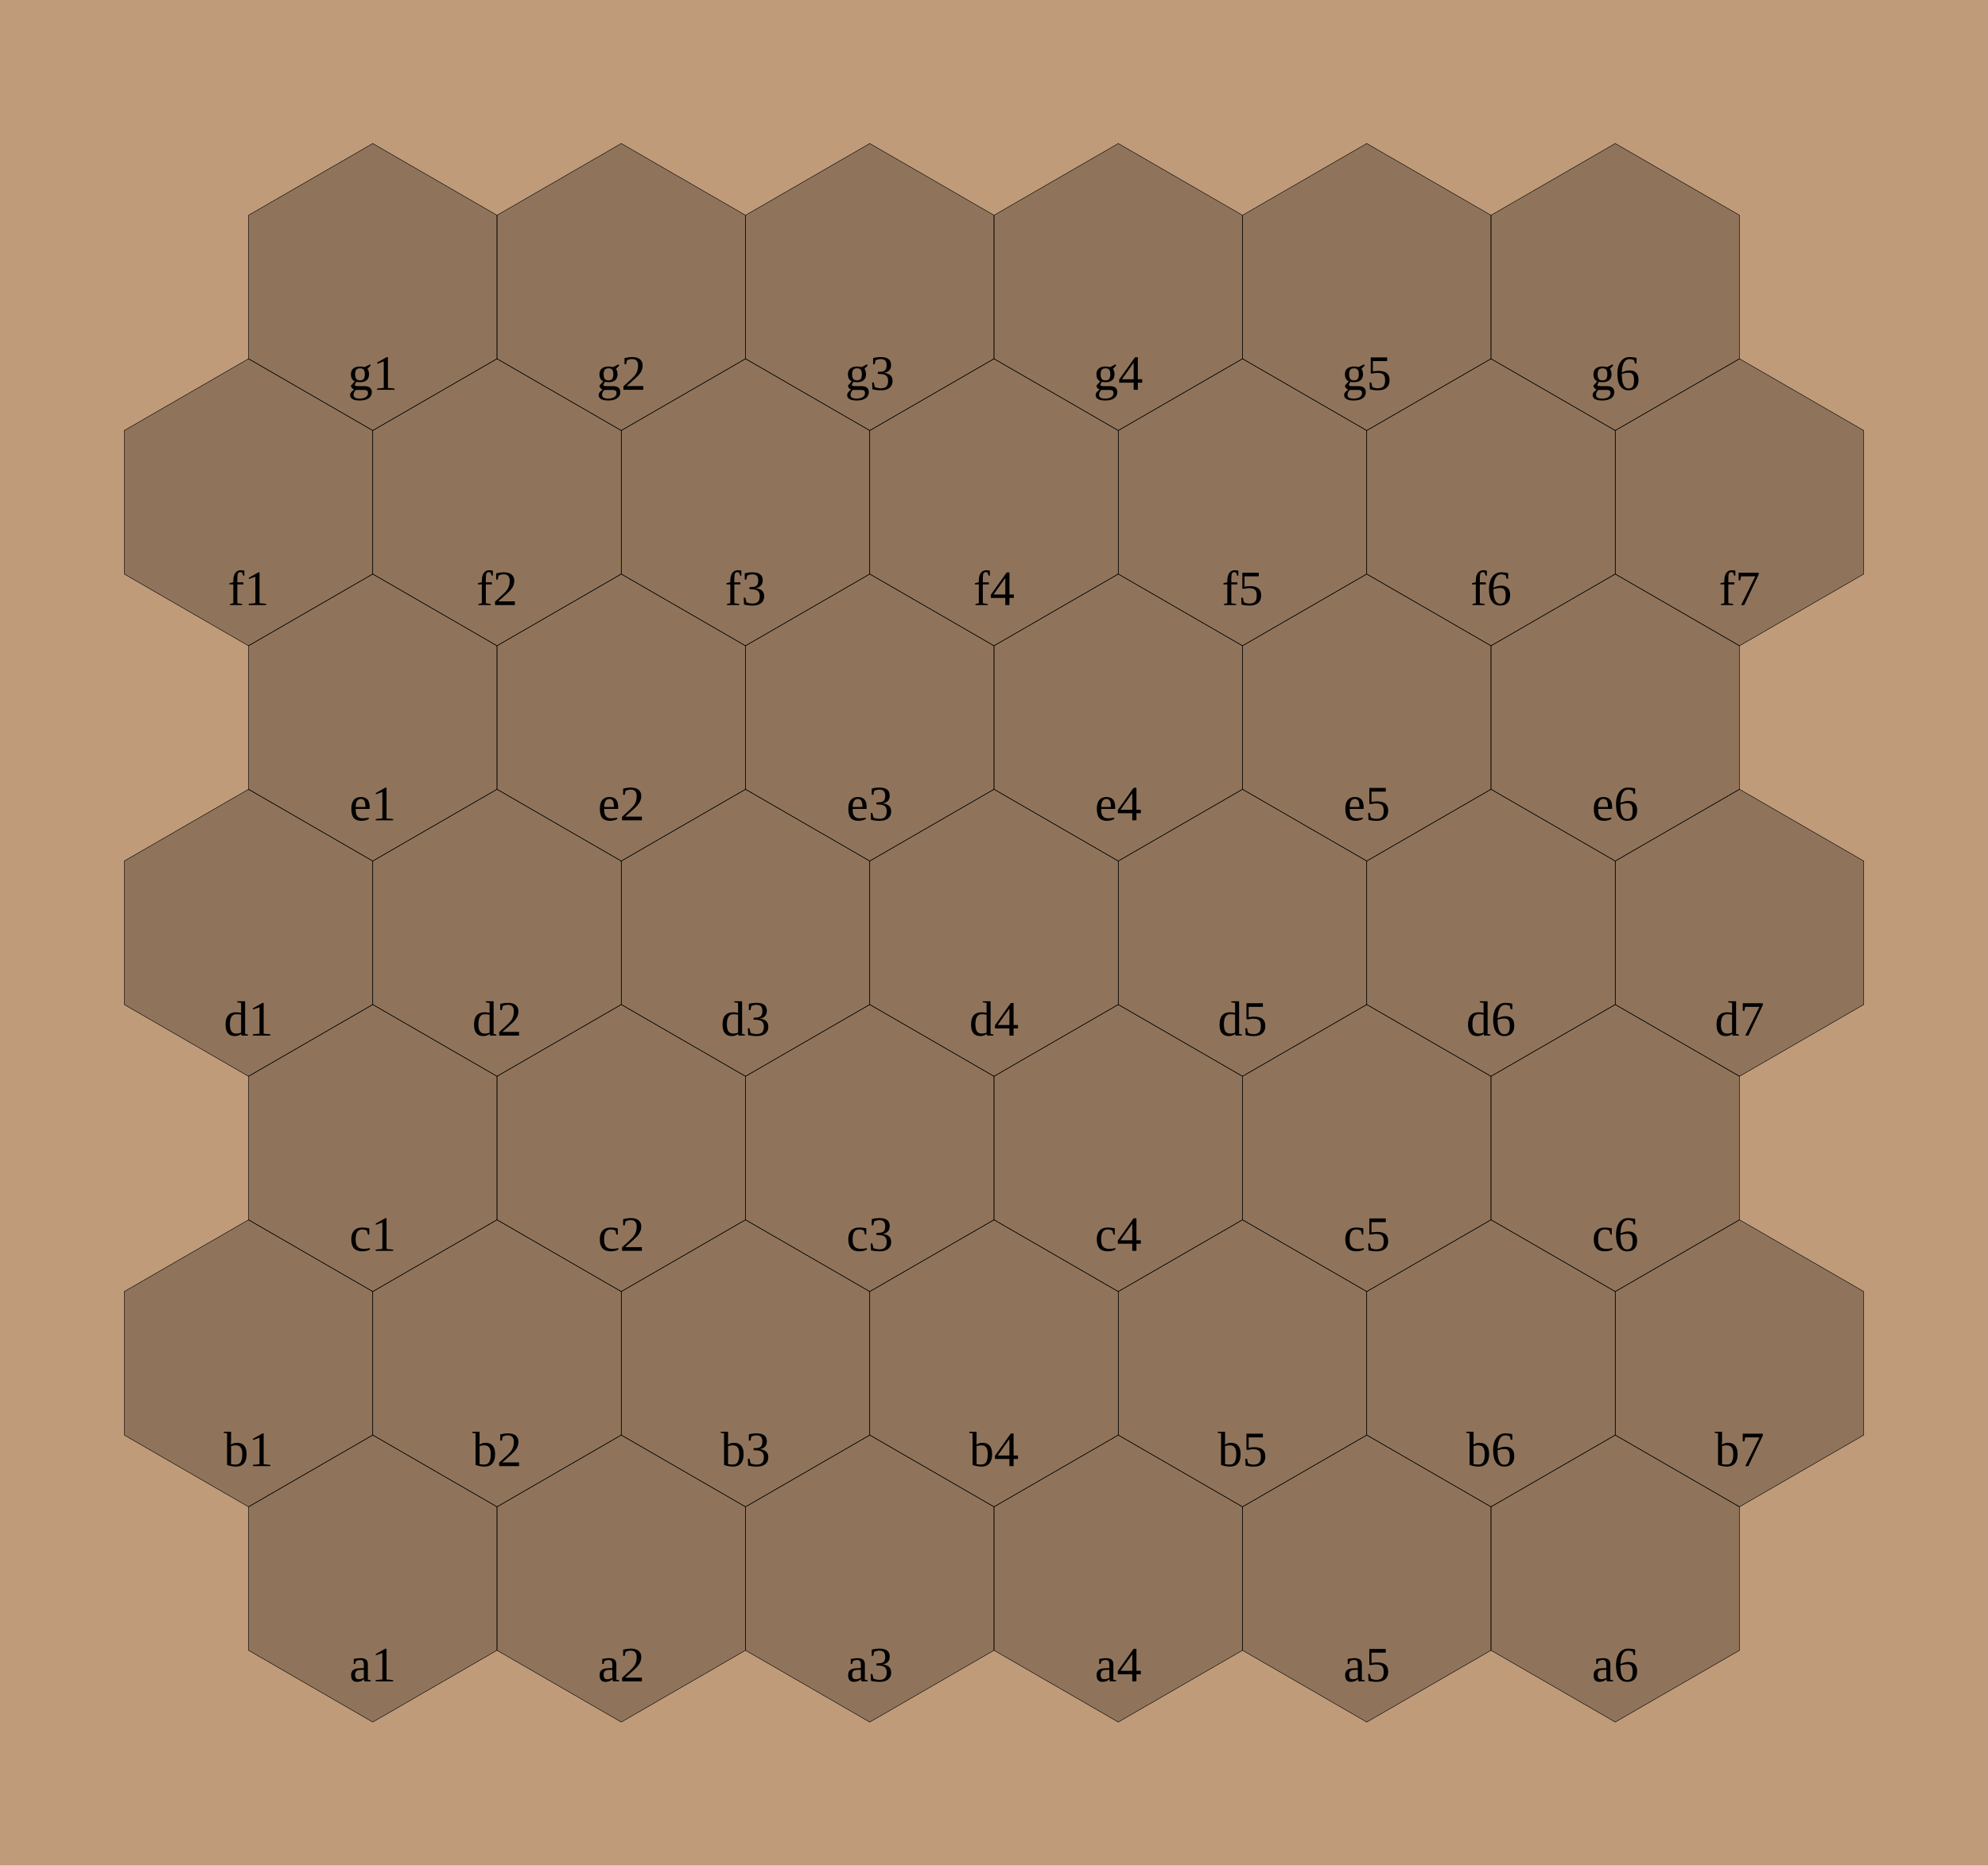
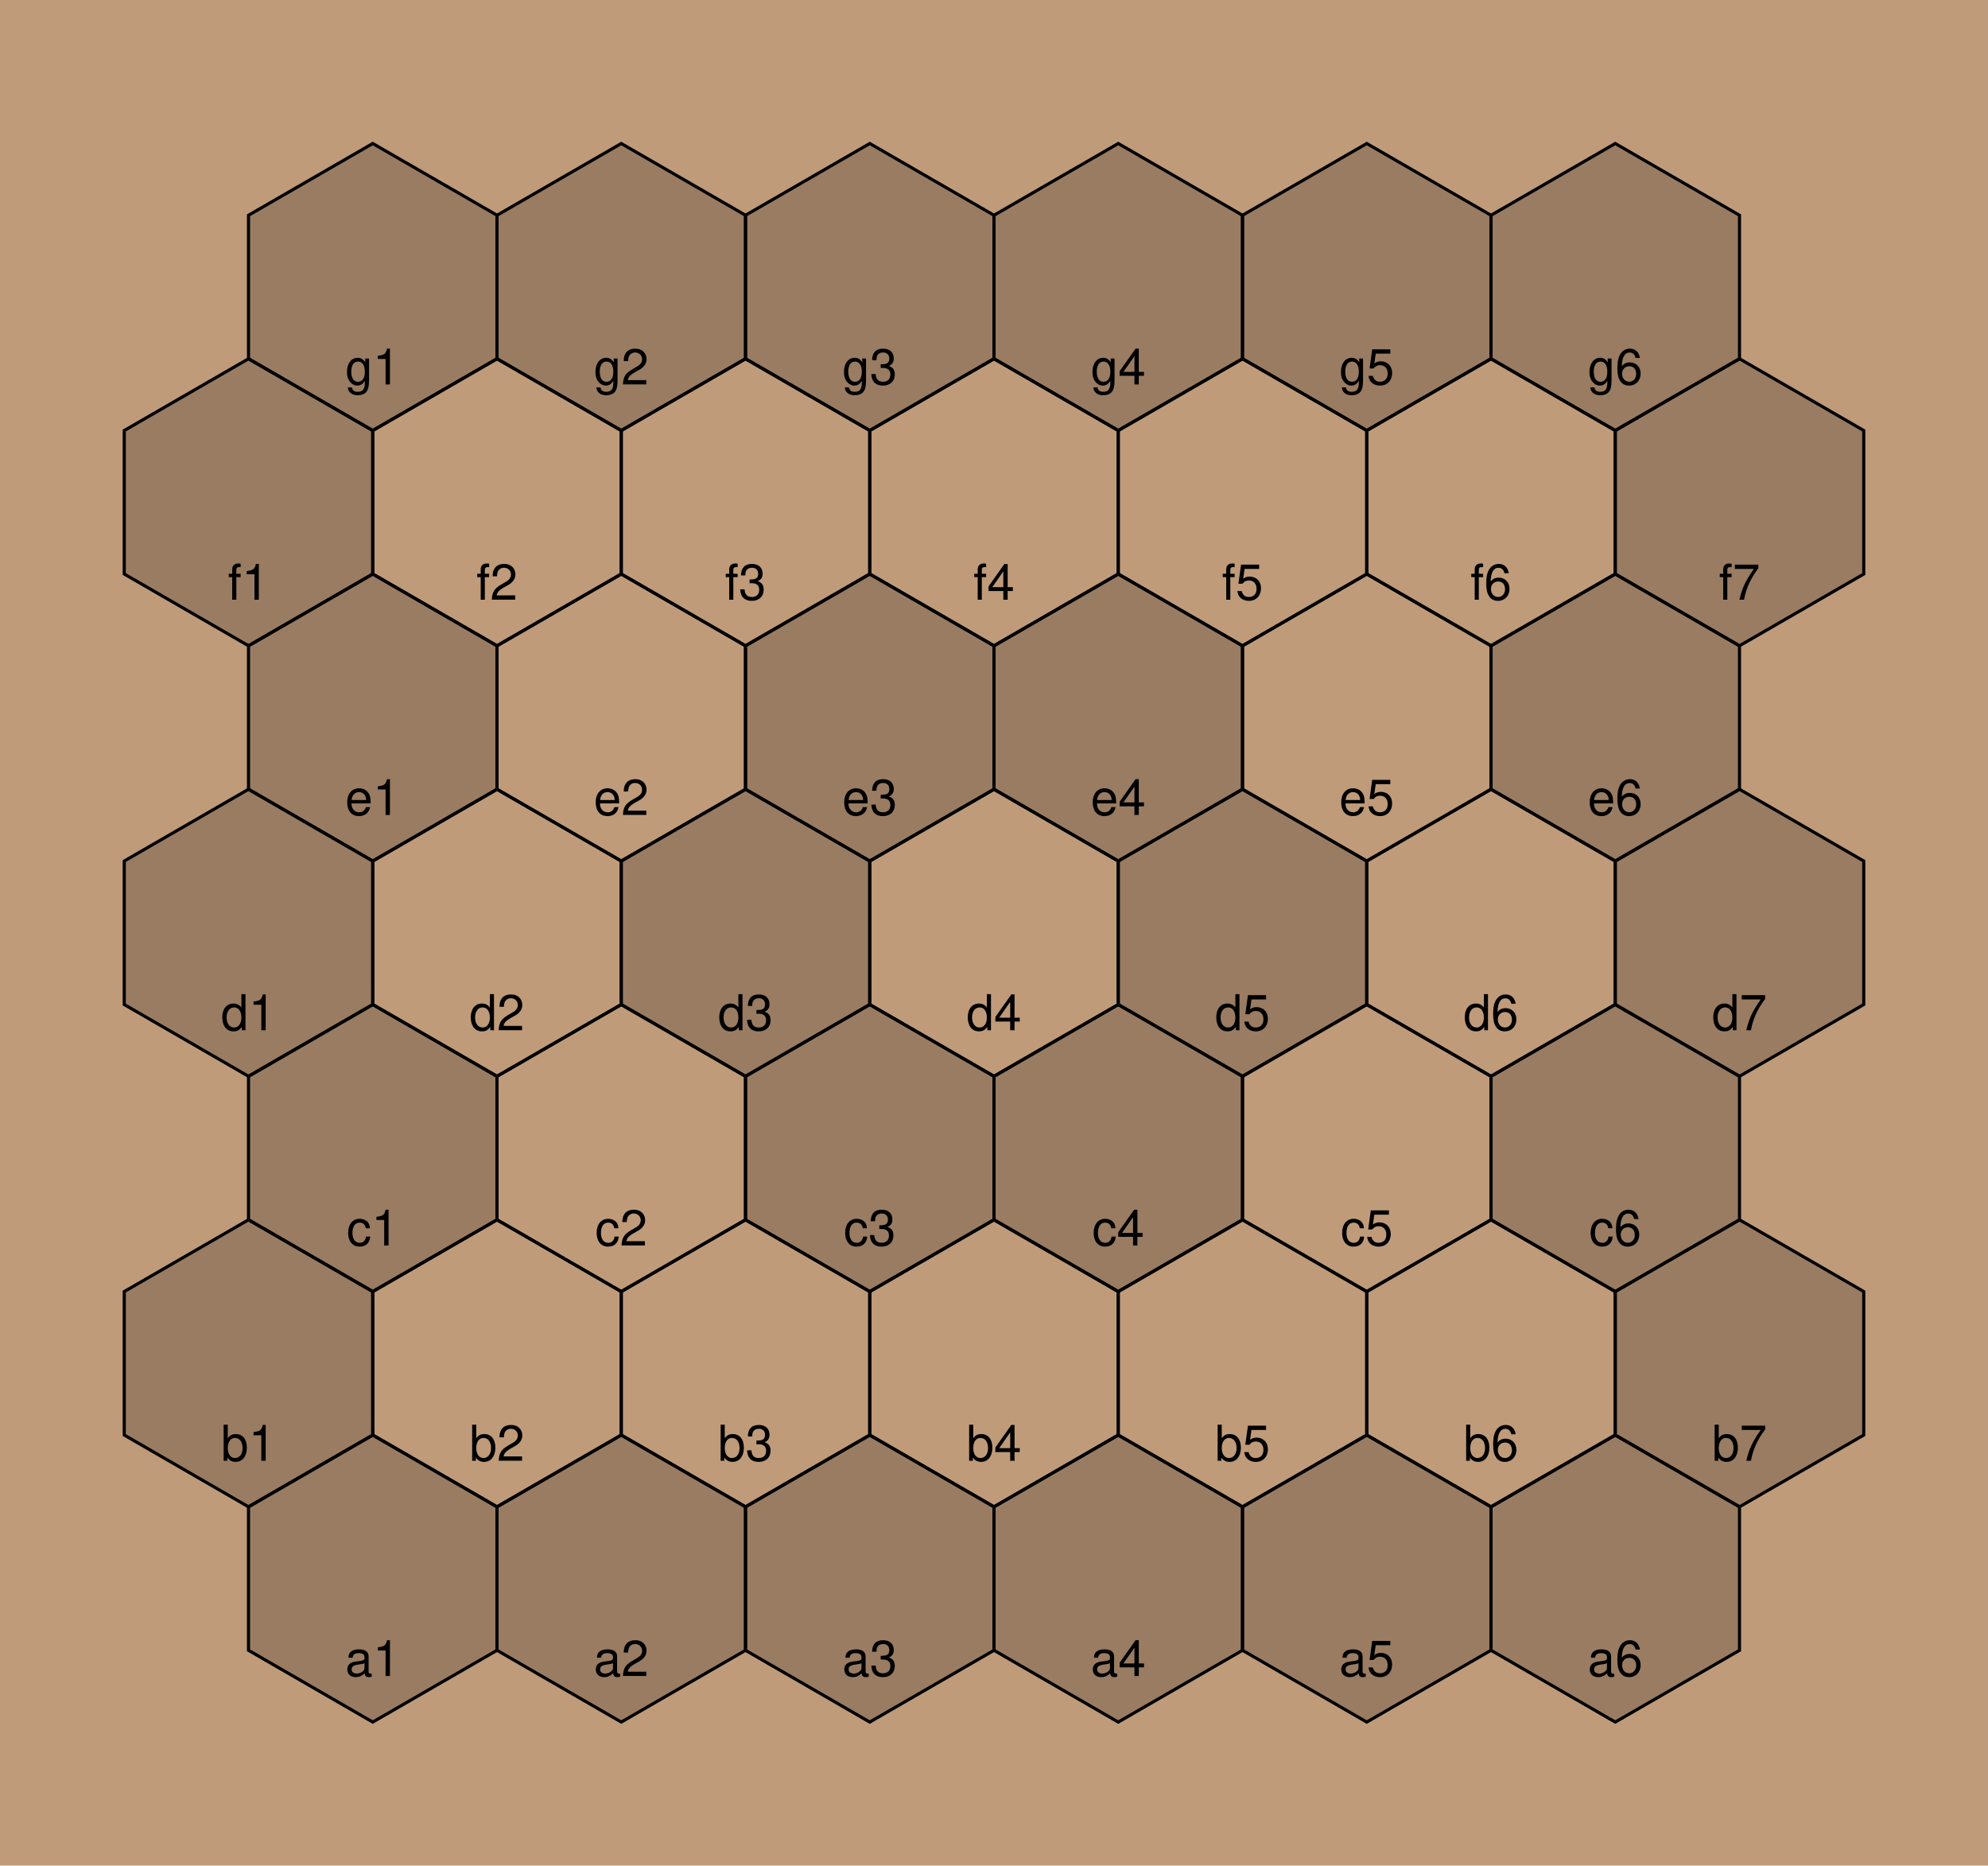
<svg xmlns="http://www.w3.org/2000/svg" width="16.0cm" height="15.011cm" viewBox="-2048.0 -1921.422 4096 3842.843">
  <defs>
</defs>
  <rect x="-2048.0" y="-1921.422" width="4096" height="3842.843" fill="#BF9B7A" />
-   <text x="-1280" y="1507.577" font-size="102" fill="black" text-anchor="middle" dominant-baseline="central">a1</text>
-   <path d="M-1024,1182.413 L-1280,1034.612 L-1536,1182.413 L-1536,1478.017 L-1280,1625.818 L-1024,1478.017 Z" fill-opacity="0.25" stroke="black" />
-   <text x="-768" y="1507.577" font-size="102" fill="black" text-anchor="middle" dominant-baseline="central">a2</text>
-   <path d="M-512,1182.413 L-768,1034.612 L-1024,1182.413 L-1024,1478.017 L-768,1625.818 L-512,1478.017 Z" fill-opacity="0.25" stroke="black" />
-   <text x="-256" y="1507.577" font-size="102" fill="black" text-anchor="middle" dominant-baseline="central">a3</text>
-   <path d="M-1.7053025658242404e-13,1182.413 L-256,1034.612 L-512,1182.413 L-512,1478.017 L-256,1625.818 L-2.8421709430404007e-13,1478.017 Z" fill-opacity="0.25" stroke="black" />
-   <text x="256" y="1507.577" font-size="102" fill="black" text-anchor="middle" dominant-baseline="central">a4</text>
-   <path d="M512,1182.413 L256,1034.612 L-2.2737367544323206e-13,1182.413 L-2.8421709430404007e-13,1478.017 L256,1625.818 L512,1478.017 Z" fill-opacity="0.25" stroke="black" />
-   <text x="768" y="1507.577" font-size="102" fill="black" text-anchor="middle" dominant-baseline="central">a5</text>
-   <path d="M1024,1182.413 L768,1034.612 L512,1182.413 L512,1478.017 L768,1625.818 L1024,1478.017 Z" fill-opacity="0.25" stroke="black" />
-   <text x="1280" y="1507.577" font-size="102" fill="black" text-anchor="middle" dominant-baseline="central">a6</text>
-   <path d="M1536,1182.413 L1280,1034.612 L1024,1182.413 L1024,1478.017 L1280,1625.818 L1536,1478.017 Z" fill-opacity="0.25" stroke="black" />
-   <text x="-1536.0" y="1064.172" font-size="102" fill="black" text-anchor="middle" dominant-baseline="central">b1</text>
-   <path d="M-1280.0,739.008 L-1536.0,591.207 L-1792.0,739.008 L-1792.0,1034.612 L-1536.0,1182.413 L-1280.0,1034.612 Z" fill-opacity="0.25" stroke="black" />
-   <text x="-1024.0" y="1064.172" font-size="102" fill="black" text-anchor="middle" dominant-baseline="central">b2</text>
-   <path d="M-768.0,739.008 L-1024.0,591.207 L-1280.0,739.008 L-1280.0,1034.612 L-1024.0,1182.413 L-768.0,1034.612 Z" fill-opacity="0.25" stroke="black" />
-   <text x="-512" y="1064.172" font-size="102" fill="black" text-anchor="middle" dominant-baseline="central">b3</text>
-   <path d="M-256,739.008 L-512,591.207 L-768,739.008 L-768,1034.612 L-512,1182.413 L-256,1034.612 Z" fill-opacity="0.25" stroke="black" />
-   <text x="-1.1368683772161603e-13" y="1064.172" font-size="102" fill="black" text-anchor="middle" dominant-baseline="central">b4</text>
-   <path d="M256,739.008 L-9.558635364737762e-14,591.207 L-256,739.008 L-256,1034.612 L-1.6798828994433128e-13,1182.413 L256,1034.612 Z" fill-opacity="0.25" stroke="black" />
-   <text x="512" y="1064.172" font-size="102" fill="black" text-anchor="middle" dominant-baseline="central">b5</text>
-   <path d="M768.0,739.008 L512,591.207 L256,739.008 L256,1034.612 L512,1182.413 L768,1034.612 Z" fill-opacity="0.25" stroke="black" />
-   <text x="1024" y="1064.172" font-size="102" fill="black" text-anchor="middle" dominant-baseline="central">b6</text>
-   <path d="M1280.0,739.008 L1024,591.207 L768,739.008 L768,1034.612 L1024,1182.413 L1280,1034.612 Z" fill-opacity="0.25" stroke="black" />
-   <text x="1536.0" y="1064.172" font-size="102" fill="black" text-anchor="middle" dominant-baseline="central">b7</text>
-   <path d="M1792.0,739.008 L1536.0,591.207 L1280.0,739.008 L1280.0,1034.612 L1536.0,1182.413 L1792.0,1034.612 Z" fill-opacity="0.25" stroke="black" />
-   <text x="-1280.0" y="620.767" font-size="102" fill="black" text-anchor="middle" dominant-baseline="central">c1</text>
-   <path d="M-1024.0,295.603 L-1280.0,147.802 L-1536.0,295.603 L-1536.0,591.207 L-1280.0,739.008 L-1024.0,591.207 Z" fill-opacity="0.25" stroke="black" />
-   <text x="-768.0" y="620.767" font-size="102" fill="black" text-anchor="middle" dominant-baseline="central">c2</text>
-   <path d="M-512,295.603 L-768.0,147.802 L-1024.0,295.603 L-1024.0,591.207 L-768.0,739.008 L-512.0,591.207 Z" fill-opacity="0.25" stroke="black" />
-   <text x="-256" y="620.767" font-size="102" fill="black" text-anchor="middle" dominant-baseline="central">c3</text>
-   <path d="M0.0,295.603 L-256,147.802 L-512.0,295.603 L-512,591.207 L-256,739.008 L-1.1368683772161603e-13,591.207 Z" fill-opacity="0.25" stroke="black" />
-   <text x="256" y="620.767" font-size="102" fill="black" text-anchor="middle" dominant-baseline="central">c4</text>
-   <path d="M512.0,295.603 L256,147.802 L-5.684341886080802e-14,295.603 L-1.1368683772161603e-13,591.207 L256,739.008 L512,591.207 Z" fill-opacity="0.25" stroke="black" />
-   <text x="768.0" y="620.767" font-size="102" fill="black" text-anchor="middle" dominant-baseline="central">c5</text>
-   <path d="M1024.0,295.603 L768.0,147.802 L512.0,295.603 L512,591.207 L768.0,739.008 L1024.0,591.207 Z" fill-opacity="0.25" stroke="black" />
-   <text x="1280.0" y="620.767" font-size="102" fill="black" text-anchor="middle" dominant-baseline="central">c6</text>
-   <path d="M1536.0,295.603 L1280.0,147.802 L1024.0,295.603 L1024.0,591.207 L1280.0,739.008 L1536.0,591.207 Z" fill-opacity="0.25" stroke="black" />
-   <text x="-1536.0" y="177.362" font-size="102" fill="black" text-anchor="middle" dominant-baseline="central">d1</text>
-   <path d="M-1280.0,-147.802 L-1536.0,-295.603 L-1792.0,-147.802 L-1792.0,147.802 L-1536.0,295.603 L-1280.0,147.802 Z" fill-opacity="0.25" stroke="black" />
-   <text x="-1024.0" y="177.362" font-size="102" fill="black" text-anchor="middle" dominant-baseline="central">d2</text>
-   <path d="M-768.0,-147.802 L-1024.0,-295.603 L-1280.0,-147.802 L-1280.0,147.802 L-1024.0,295.603 L-768.0,147.802 Z" fill-opacity="0.25" stroke="black" />
-   <text x="-512.0" y="177.362" font-size="102" fill="black" text-anchor="middle" dominant-baseline="central">d3</text>
-   <path d="M-256,-147.802 L-512.0,-295.603 L-768.0,-147.802 L-768.0,147.802 L-512.0,295.603 L-256,147.802 Z" fill-opacity="0.25" stroke="black" />
-   <text x="0.0" y="177.362" font-size="102" fill="black" text-anchor="middle" dominant-baseline="central">d4</text>
-   <path d="M256,-147.802 L1.8100484074238413e-14,-295.603 L-256.0,-147.802 L-256,147.802 L-5.4301452222715234e-14,295.603 L256,147.802 Z" fill-opacity="0.25" stroke="black" />
-   <text x="512.0" y="177.362" font-size="102" fill="black" text-anchor="middle" dominant-baseline="central">d5</text>
-   <path d="M768.0,-147.802 L512.0,-295.603 L256.0,-147.802 L256,147.802 L512,295.603 L768.0,147.802 Z" fill-opacity="0.25" stroke="black" />
-   <text x="1024.0" y="177.362" font-size="102" fill="black" text-anchor="middle" dominant-baseline="central">d6</text>
-   <path d="M1280.0,-147.802 L1024.0,-295.603 L768.0,-147.802 L768.0,147.802 L1024.0,295.603 L1280.0,147.802 Z" fill-opacity="0.25" stroke="black" />
-   <text x="1536.0" y="177.362" font-size="102" fill="black" text-anchor="middle" dominant-baseline="central">d7</text>
-   <path d="M1792.0,-147.802 L1536.0,-295.603 L1280.0,-147.802 L1280.0,147.802 L1536.0,295.603 L1792.0,147.802 Z" fill-opacity="0.25" stroke="black" />
-   <text x="-1280.0" y="-266.043" font-size="102" fill="black" text-anchor="middle" dominant-baseline="central">e1</text>
-   <path d="M-1024.0,-591.207 L-1280.0,-739.008 L-1536.0,-591.207 L-1536.0,-295.603 L-1280.0,-147.802 L-1024.0,-295.603 Z" fill-opacity="0.25" stroke="black" />
-   <text x="-768.0" y="-266.043" font-size="102" fill="black" text-anchor="middle" dominant-baseline="central">e2</text>
-   <path d="M-512,-591.207 L-768.0,-739.008 L-1024.0,-591.207 L-1024.0,-295.603 L-768.0,-147.802 L-512.0,-295.603 Z" fill-opacity="0.25" stroke="black" />
-   <text x="-256" y="-266.043" font-size="102" fill="black" text-anchor="middle" dominant-baseline="central">e3</text>
-   <path d="M1.1368683772161603e-13,-591.207 L-256,-739.008 L-512,-591.207 L-512.0,-295.603 L-256.0,-147.802 L0.0,-295.603 Z" fill-opacity="0.25" stroke="black" />
-   <text x="256" y="-266.043" font-size="102" fill="black" text-anchor="middle" dominant-baseline="central">e4</text>
-   <path d="M512,-591.207 L256,-739.008 L5.684341886080802e-14,-591.207 L0.0,-295.603 L256.0,-147.802 L512.0,-295.603 Z" fill-opacity="0.25" stroke="black" />
-   <text x="768.0" y="-266.043" font-size="102" fill="black" text-anchor="middle" dominant-baseline="central">e5</text>
-   <path d="M1024.0,-591.207 L768.0,-739.008 L512.0,-591.207 L512,-295.603 L768.0,-147.802 L1024.0,-295.603 Z" fill-opacity="0.25" stroke="black" />
-   <text x="1280.0" y="-266.043" font-size="102" fill="black" text-anchor="middle" dominant-baseline="central">e6</text>
-   <path d="M1536.0,-591.207 L1280.0,-739.008 L1024.0,-591.207 L1024.0,-295.603 L1280.0,-147.802 L1536.0,-295.603 Z" fill-opacity="0.25" stroke="black" />
-   <text x="-1536.0" y="-709.448" font-size="102" fill="black" text-anchor="middle" dominant-baseline="central">f1</text>
-   <path d="M-1280.0,-1034.612 L-1536.0,-1182.413 L-1792.0,-1034.612 L-1792.0,-739.008 L-1536.0,-591.207 L-1280.0,-739.008 Z" fill-opacity="0.25" stroke="black" />
-   <text x="-1024" y="-709.448" font-size="102" fill="black" text-anchor="middle" dominant-baseline="central">f2</text>
-   <path d="M-768,-1034.612 L-1024,-1182.413 L-1280.0,-1034.612 L-1280.0,-739.008 L-1024,-591.207 L-768.0,-739.008 Z" fill-opacity="0.25" stroke="black" />
-   <text x="-512" y="-709.448" font-size="102" fill="black" text-anchor="middle" dominant-baseline="central">f3</text>
-   <path d="M-256,-1034.612 L-512,-1182.413 L-768,-1034.612 L-768.0,-739.008 L-512,-591.207 L-256,-739.008 Z" fill-opacity="0.25" stroke="black" />
-   <text x="1.1368683772161603e-13" y="-709.448" font-size="102" fill="black" text-anchor="middle" dominant-baseline="central">f4</text>
-   <path d="M256,-1034.612 L1.3178732179585444e-13,-1182.413 L-256,-1034.612 L-256,-739.008 L5.93853854989008e-14,-591.207 L256,-739.008 Z" fill-opacity="0.25" stroke="black" />
-   <text x="512" y="-709.448" font-size="102" fill="black" text-anchor="middle" dominant-baseline="central">f5</text>
-   <path d="M768,-1034.612 L512,-1182.413 L256,-1034.612 L256,-739.008 L512,-591.207 L768.0,-739.008 Z" fill-opacity="0.25" stroke="black" />
-   <text x="1024.0" y="-709.448" font-size="102" fill="black" text-anchor="middle" dominant-baseline="central">f6</text>
-   <path d="M1280.0,-1034.612 L1024.0,-1182.413 L768.0,-1034.612 L768.0,-739.008 L1024.0,-591.207 L1280.0,-739.008 Z" fill-opacity="0.25" stroke="black" />
-   <text x="1536.0" y="-709.448" font-size="102" fill="black" text-anchor="middle" dominant-baseline="central">f7</text>
-   <path d="M1792.0,-1034.612 L1536.0,-1182.413 L1280.0,-1034.612 L1280.0,-739.008 L1536.0,-591.207 L1792.0,-739.008 Z" fill-opacity="0.25" stroke="black" />
-   <text x="-1280" y="-1152.853" font-size="102" fill="black" text-anchor="middle" dominant-baseline="central">g1</text>
-   <path d="M-1024,-1478.017 L-1280,-1625.818 L-1536,-1478.017 L-1536,-1182.413 L-1280,-1034.612 L-1024,-1182.413 Z" fill-opacity="0.25" stroke="black" />
-   <text x="-768" y="-1152.853" font-size="102" fill="black" text-anchor="middle" dominant-baseline="central">g2</text>
-   <path d="M-512,-1478.017 L-768,-1625.818 L-1024,-1478.017 L-1024,-1182.413 L-768,-1034.612 L-512,-1182.413 Z" fill-opacity="0.25" stroke="black" />
-   <text x="-256" y="-1152.853" font-size="102" fill="black" text-anchor="middle" dominant-baseline="central">g3</text>
-   <path d="M2.8421709430404007e-13,-1478.017 L-256,-1625.818 L-512,-1478.017 L-512,-1182.413 L-256,-1034.612 L1.7053025658242404e-13,-1182.413 Z" fill-opacity="0.25" stroke="black" />
-   <text x="256" y="-1152.853" font-size="102" fill="black" text-anchor="middle" dominant-baseline="central">g4</text>
-   <path d="M512,-1478.017 L256,-1625.818 L2.2737367544323206e-13,-1478.017 L1.7053025658242404e-13,-1182.413 L256,-1034.612 L512,-1182.413 Z" fill-opacity="0.25" stroke="black" />
-   <text x="768" y="-1152.853" font-size="102" fill="black" text-anchor="middle" dominant-baseline="central">g5</text>
-   <path d="M1024,-1478.017 L768,-1625.818 L512,-1478.017 L512,-1182.413 L768,-1034.612 L1024,-1182.413 Z" fill-opacity="0.25" stroke="black" />
-   <text x="1280" y="-1152.853" font-size="102" fill="black" text-anchor="middle" dominant-baseline="central">g6</text>
-   <path d="M1536,-1478.017 L1280,-1625.818 L1024,-1478.017 L1024,-1182.413 L1280,-1034.612 L1536,-1182.413 Z" fill-opacity="0.25" stroke="black" />
+   <text x="-1280" y="1507.577" font-size="102" font-family="Helvetica" fill="black" text-anchor="middle" dominant-baseline="central">a1</text>
+   <path d="M-1024,1182.413 L-1280,1034.612 L-1536,1182.413 L-1536,1478.017 L-1280,1625.818 L-1024,1478.017 Z" fill-opacity="0.2" stroke="black" stroke-width="6.4" />
+   <text x="-768" y="1507.577" font-size="102" font-family="Helvetica" fill="black" text-anchor="middle" dominant-baseline="central">a2</text>
+   <path d="M-512,1182.413 L-768,1034.612 L-1024,1182.413 L-1024,1478.017 L-768,1625.818 L-512,1478.017 Z" fill-opacity="0.2" stroke="black" stroke-width="6.4" />
+   <text x="-256" y="1507.577" font-size="102" font-family="Helvetica" fill="black" text-anchor="middle" dominant-baseline="central">a3</text>
+   <path d="M-1.7053025658242404e-13,1182.413 L-256,1034.612 L-512,1182.413 L-512,1478.017 L-256,1625.818 L-2.8421709430404007e-13,1478.017 Z" fill-opacity="0.2" stroke="black" stroke-width="6.4" />
+   <text x="256" y="1507.577" font-size="102" font-family="Helvetica" fill="black" text-anchor="middle" dominant-baseline="central">a4</text>
+   <path d="M512,1182.413 L256,1034.612 L-2.2737367544323206e-13,1182.413 L-2.8421709430404007e-13,1478.017 L256,1625.818 L512,1478.017 Z" fill-opacity="0.2" stroke="black" stroke-width="6.4" />
+   <text x="768" y="1507.577" font-size="102" font-family="Helvetica" fill="black" text-anchor="middle" dominant-baseline="central">a5</text>
+   <path d="M1024,1182.413 L768,1034.612 L512,1182.413 L512,1478.017 L768,1625.818 L1024,1478.017 Z" fill-opacity="0.2" stroke="black" stroke-width="6.4" />
+   <text x="1280" y="1507.577" font-size="102" font-family="Helvetica" fill="black" text-anchor="middle" dominant-baseline="central">a6</text>
+   <path d="M1536,1182.413 L1280,1034.612 L1024,1182.413 L1024,1478.017 L1280,1625.818 L1536,1478.017 Z" fill-opacity="0.2" stroke="black" stroke-width="6.4" />
+   <text x="-1536.0" y="1064.172" font-size="102" font-family="Helvetica" fill="black" text-anchor="middle" dominant-baseline="central">b1</text>
+   <path d="M-1280.0,739.008 L-1536.0,591.207 L-1792.0,739.008 L-1792.0,1034.612 L-1536.0,1182.413 L-1280.0,1034.612 Z" fill-opacity="0.2" stroke="black" stroke-width="6.4" />
+   <text x="-1024.0" y="1064.172" font-size="102" font-family="Helvetica" fill="black" text-anchor="middle" dominant-baseline="central">b2</text>
+   <path d="M-768.0,739.008 L-1024.0,591.207 L-1280.0,739.008 L-1280.0,1034.612 L-1024.0,1182.413 L-768.0,1034.612 Z" fill-opacity="0.0" stroke="black" stroke-width="6.4" />
+   <text x="-512" y="1064.172" font-size="102" font-family="Helvetica" fill="black" text-anchor="middle" dominant-baseline="central">b3</text>
+   <path d="M-256,739.008 L-512,591.207 L-768,739.008 L-768,1034.612 L-512,1182.413 L-256,1034.612 Z" fill-opacity="0.0" stroke="black" stroke-width="6.4" />
+   <text x="-1.1368683772161603e-13" y="1064.172" font-size="102" font-family="Helvetica" fill="black" text-anchor="middle" dominant-baseline="central">b4</text>
+   <path d="M256,739.008 L-9.558635364737762e-14,591.207 L-256,739.008 L-256,1034.612 L-1.6798828994433128e-13,1182.413 L256,1034.612 Z" fill-opacity="0.0" stroke="black" stroke-width="6.4" />
+   <text x="512" y="1064.172" font-size="102" font-family="Helvetica" fill="black" text-anchor="middle" dominant-baseline="central">b5</text>
+   <path d="M768.0,739.008 L512,591.207 L256,739.008 L256,1034.612 L512,1182.413 L768,1034.612 Z" fill-opacity="0.0" stroke="black" stroke-width="6.4" />
+   <text x="1024" y="1064.172" font-size="102" font-family="Helvetica" fill="black" text-anchor="middle" dominant-baseline="central">b6</text>
+   <path d="M1280.0,739.008 L1024,591.207 L768,739.008 L768,1034.612 L1024,1182.413 L1280,1034.612 Z" fill-opacity="0.0" stroke="black" stroke-width="6.4" />
+   <text x="1536.0" y="1064.172" font-size="102" font-family="Helvetica" fill="black" text-anchor="middle" dominant-baseline="central">b7</text>
+   <path d="M1792.0,739.008 L1536.0,591.207 L1280.0,739.008 L1280.0,1034.612 L1536.0,1182.413 L1792.0,1034.612 Z" fill-opacity="0.2" stroke="black" stroke-width="6.4" />
+   <text x="-1280.0" y="620.767" font-size="102" font-family="Helvetica" fill="black" text-anchor="middle" dominant-baseline="central">c1</text>
+   <path d="M-1024.0,295.603 L-1280.0,147.802 L-1536.0,295.603 L-1536.0,591.207 L-1280.0,739.008 L-1024.0,591.207 Z" fill-opacity="0.2" stroke="black" stroke-width="6.4" />
+   <text x="-768.0" y="620.767" font-size="102" font-family="Helvetica" fill="black" text-anchor="middle" dominant-baseline="central">c2</text>
+   <path d="M-512,295.603 L-768.0,147.802 L-1024.0,295.603 L-1024.0,591.207 L-768.0,739.008 L-512.0,591.207 Z" fill-opacity="0.0" stroke="black" stroke-width="6.4" />
+   <text x="-256" y="620.767" font-size="102" font-family="Helvetica" fill="black" text-anchor="middle" dominant-baseline="central">c3</text>
+   <path d="M0.0,295.603 L-256,147.802 L-512.0,295.603 L-512,591.207 L-256,739.008 L-1.1368683772161603e-13,591.207 Z" fill-opacity="0.2" stroke="black" stroke-width="6.4" />
+   <text x="256" y="620.767" font-size="102" font-family="Helvetica" fill="black" text-anchor="middle" dominant-baseline="central">c4</text>
+   <path d="M512.0,295.603 L256,147.802 L-5.684341886080802e-14,295.603 L-1.1368683772161603e-13,591.207 L256,739.008 L512,591.207 Z" fill-opacity="0.2" stroke="black" stroke-width="6.4" />
+   <text x="768.0" y="620.767" font-size="102" font-family="Helvetica" fill="black" text-anchor="middle" dominant-baseline="central">c5</text>
+   <path d="M1024.0,295.603 L768.0,147.802 L512.0,295.603 L512,591.207 L768.0,739.008 L1024.0,591.207 Z" fill-opacity="0.0" stroke="black" stroke-width="6.4" />
+   <text x="1280.0" y="620.767" font-size="102" font-family="Helvetica" fill="black" text-anchor="middle" dominant-baseline="central">c6</text>
+   <path d="M1536.0,295.603 L1280.0,147.802 L1024.0,295.603 L1024.0,591.207 L1280.0,739.008 L1536.0,591.207 Z" fill-opacity="0.2" stroke="black" stroke-width="6.4" />
+   <text x="-1536.0" y="177.362" font-size="102" font-family="Helvetica" fill="black" text-anchor="middle" dominant-baseline="central">d1</text>
+   <path d="M-1280.0,-147.802 L-1536.0,-295.603 L-1792.0,-147.802 L-1792.0,147.802 L-1536.0,295.603 L-1280.0,147.802 Z" fill-opacity="0.2" stroke="black" stroke-width="6.4" />
+   <text x="-1024.0" y="177.362" font-size="102" font-family="Helvetica" fill="black" text-anchor="middle" dominant-baseline="central">d2</text>
+   <path d="M-768.0,-147.802 L-1024.0,-295.603 L-1280.0,-147.802 L-1280.0,147.802 L-1024.0,295.603 L-768.0,147.802 Z" fill-opacity="0.0" stroke="black" stroke-width="6.4" />
+   <text x="-512.0" y="177.362" font-size="102" font-family="Helvetica" fill="black" text-anchor="middle" dominant-baseline="central">d3</text>
+   <path d="M-256,-147.802 L-512.0,-295.603 L-768.0,-147.802 L-768.0,147.802 L-512.0,295.603 L-256,147.802 Z" fill-opacity="0.2" stroke="black" stroke-width="6.4" />
+   <text x="0.0" y="177.362" font-size="102" font-family="Helvetica" fill="black" text-anchor="middle" dominant-baseline="central">d4</text>
+   <path d="M256,-147.802 L1.8100484074238413e-14,-295.603 L-256.0,-147.802 L-256,147.802 L-5.4301452222715234e-14,295.603 L256,147.802 Z" fill-opacity="0.0" stroke="black" stroke-width="6.4" />
+   <text x="512.0" y="177.362" font-size="102" font-family="Helvetica" fill="black" text-anchor="middle" dominant-baseline="central">d5</text>
+   <path d="M768.0,-147.802 L512.0,-295.603 L256.0,-147.802 L256,147.802 L512,295.603 L768.0,147.802 Z" fill-opacity="0.2" stroke="black" stroke-width="6.4" />
+   <text x="1024.0" y="177.362" font-size="102" font-family="Helvetica" fill="black" text-anchor="middle" dominant-baseline="central">d6</text>
+   <path d="M1280.0,-147.802 L1024.0,-295.603 L768.0,-147.802 L768.0,147.802 L1024.0,295.603 L1280.0,147.802 Z" fill-opacity="0.0" stroke="black" stroke-width="6.4" />
+   <text x="1536.0" y="177.362" font-size="102" font-family="Helvetica" fill="black" text-anchor="middle" dominant-baseline="central">d7</text>
+   <path d="M1792.0,-147.802 L1536.0,-295.603 L1280.0,-147.802 L1280.0,147.802 L1536.0,295.603 L1792.0,147.802 Z" fill-opacity="0.2" stroke="black" stroke-width="6.4" />
+   <text x="-1280.0" y="-266.043" font-size="102" font-family="Helvetica" fill="black" text-anchor="middle" dominant-baseline="central">e1</text>
+   <path d="M-1024.0,-591.207 L-1280.0,-739.008 L-1536.0,-591.207 L-1536.0,-295.603 L-1280.0,-147.802 L-1024.0,-295.603 Z" fill-opacity="0.2" stroke="black" stroke-width="6.4" />
+   <text x="-768.0" y="-266.043" font-size="102" font-family="Helvetica" fill="black" text-anchor="middle" dominant-baseline="central">e2</text>
+   <path d="M-512,-591.207 L-768.0,-739.008 L-1024.0,-591.207 L-1024.0,-295.603 L-768.0,-147.802 L-512.0,-295.603 Z" fill-opacity="0.0" stroke="black" stroke-width="6.4" />
+   <text x="-256" y="-266.043" font-size="102" font-family="Helvetica" fill="black" text-anchor="middle" dominant-baseline="central">e3</text>
+   <path d="M1.1368683772161603e-13,-591.207 L-256,-739.008 L-512,-591.207 L-512.0,-295.603 L-256.0,-147.802 L0.0,-295.603 Z" fill-opacity="0.2" stroke="black" stroke-width="6.4" />
+   <text x="256" y="-266.043" font-size="102" font-family="Helvetica" fill="black" text-anchor="middle" dominant-baseline="central">e4</text>
+   <path d="M512,-591.207 L256,-739.008 L5.684341886080802e-14,-591.207 L0.0,-295.603 L256.0,-147.802 L512.0,-295.603 Z" fill-opacity="0.2" stroke="black" stroke-width="6.4" />
+   <text x="768.0" y="-266.043" font-size="102" font-family="Helvetica" fill="black" text-anchor="middle" dominant-baseline="central">e5</text>
+   <path d="M1024.0,-591.207 L768.0,-739.008 L512.0,-591.207 L512,-295.603 L768.0,-147.802 L1024.0,-295.603 Z" fill-opacity="0.0" stroke="black" stroke-width="6.4" />
+   <text x="1280.0" y="-266.043" font-size="102" font-family="Helvetica" fill="black" text-anchor="middle" dominant-baseline="central">e6</text>
+   <path d="M1536.0,-591.207 L1280.0,-739.008 L1024.0,-591.207 L1024.0,-295.603 L1280.0,-147.802 L1536.0,-295.603 Z" fill-opacity="0.2" stroke="black" stroke-width="6.4" />
+   <text x="-1536.0" y="-709.448" font-size="102" font-family="Helvetica" fill="black" text-anchor="middle" dominant-baseline="central">f1</text>
+   <path d="M-1280.0,-1034.612 L-1536.0,-1182.413 L-1792.0,-1034.612 L-1792.0,-739.008 L-1536.0,-591.207 L-1280.0,-739.008 Z" fill-opacity="0.2" stroke="black" stroke-width="6.4" />
+   <text x="-1024" y="-709.448" font-size="102" font-family="Helvetica" fill="black" text-anchor="middle" dominant-baseline="central">f2</text>
+   <path d="M-768,-1034.612 L-1024,-1182.413 L-1280.0,-1034.612 L-1280.0,-739.008 L-1024,-591.207 L-768.0,-739.008 Z" fill-opacity="0.0" stroke="black" stroke-width="6.4" />
+   <text x="-512" y="-709.448" font-size="102" font-family="Helvetica" fill="black" text-anchor="middle" dominant-baseline="central">f3</text>
+   <path d="M-256,-1034.612 L-512,-1182.413 L-768,-1034.612 L-768.0,-739.008 L-512,-591.207 L-256,-739.008 Z" fill-opacity="0.0" stroke="black" stroke-width="6.4" />
+   <text x="1.1368683772161603e-13" y="-709.448" font-size="102" font-family="Helvetica" fill="black" text-anchor="middle" dominant-baseline="central">f4</text>
+   <path d="M256,-1034.612 L1.3178732179585444e-13,-1182.413 L-256,-1034.612 L-256,-739.008 L5.93853854989008e-14,-591.207 L256,-739.008 Z" fill-opacity="0.0" stroke="black" stroke-width="6.4" />
+   <text x="512" y="-709.448" font-size="102" font-family="Helvetica" fill="black" text-anchor="middle" dominant-baseline="central">f5</text>
+   <path d="M768,-1034.612 L512,-1182.413 L256,-1034.612 L256,-739.008 L512,-591.207 L768.0,-739.008 Z" fill-opacity="0.0" stroke="black" stroke-width="6.4" />
+   <text x="1024.0" y="-709.448" font-size="102" font-family="Helvetica" fill="black" text-anchor="middle" dominant-baseline="central">f6</text>
+   <path d="M1280.0,-1034.612 L1024.0,-1182.413 L768.0,-1034.612 L768.0,-739.008 L1024.0,-591.207 L1280.0,-739.008 Z" fill-opacity="0.0" stroke="black" stroke-width="6.4" />
+   <text x="1536.0" y="-709.448" font-size="102" font-family="Helvetica" fill="black" text-anchor="middle" dominant-baseline="central">f7</text>
+   <path d="M1792.0,-1034.612 L1536.0,-1182.413 L1280.0,-1034.612 L1280.0,-739.008 L1536.0,-591.207 L1792.0,-739.008 Z" fill-opacity="0.2" stroke="black" stroke-width="6.4" />
+   <text x="-1280" y="-1152.853" font-size="102" font-family="Helvetica" fill="black" text-anchor="middle" dominant-baseline="central">g1</text>
+   <path d="M-1024,-1478.017 L-1280,-1625.818 L-1536,-1478.017 L-1536,-1182.413 L-1280,-1034.612 L-1024,-1182.413 Z" fill-opacity="0.2" stroke="black" stroke-width="6.4" />
+   <text x="-768" y="-1152.853" font-size="102" font-family="Helvetica" fill="black" text-anchor="middle" dominant-baseline="central">g2</text>
+   <path d="M-512,-1478.017 L-768,-1625.818 L-1024,-1478.017 L-1024,-1182.413 L-768,-1034.612 L-512,-1182.413 Z" fill-opacity="0.2" stroke="black" stroke-width="6.4" />
+   <text x="-256" y="-1152.853" font-size="102" font-family="Helvetica" fill="black" text-anchor="middle" dominant-baseline="central">g3</text>
+   <path d="M2.8421709430404007e-13,-1478.017 L-256,-1625.818 L-512,-1478.017 L-512,-1182.413 L-256,-1034.612 L1.7053025658242404e-13,-1182.413 Z" fill-opacity="0.2" stroke="black" stroke-width="6.4" />
+   <text x="256" y="-1152.853" font-size="102" font-family="Helvetica" fill="black" text-anchor="middle" dominant-baseline="central">g4</text>
+   <path d="M512,-1478.017 L256,-1625.818 L2.2737367544323206e-13,-1478.017 L1.7053025658242404e-13,-1182.413 L256,-1034.612 L512,-1182.413 Z" fill-opacity="0.2" stroke="black" stroke-width="6.4" />
+   <text x="768" y="-1152.853" font-size="102" font-family="Helvetica" fill="black" text-anchor="middle" dominant-baseline="central">g5</text>
+   <path d="M1024,-1478.017 L768,-1625.818 L512,-1478.017 L512,-1182.413 L768,-1034.612 L1024,-1182.413 Z" fill-opacity="0.2" stroke="black" stroke-width="6.4" />
+   <text x="1280" y="-1152.853" font-size="102" font-family="Helvetica" fill="black" text-anchor="middle" dominant-baseline="central">g6</text>
+   <path d="M1536,-1478.017 L1280,-1625.818 L1024,-1478.017 L1024,-1182.413 L1280,-1034.612 L1536,-1182.413 Z" fill-opacity="0.2" stroke="black" stroke-width="6.4" />
</svg>
